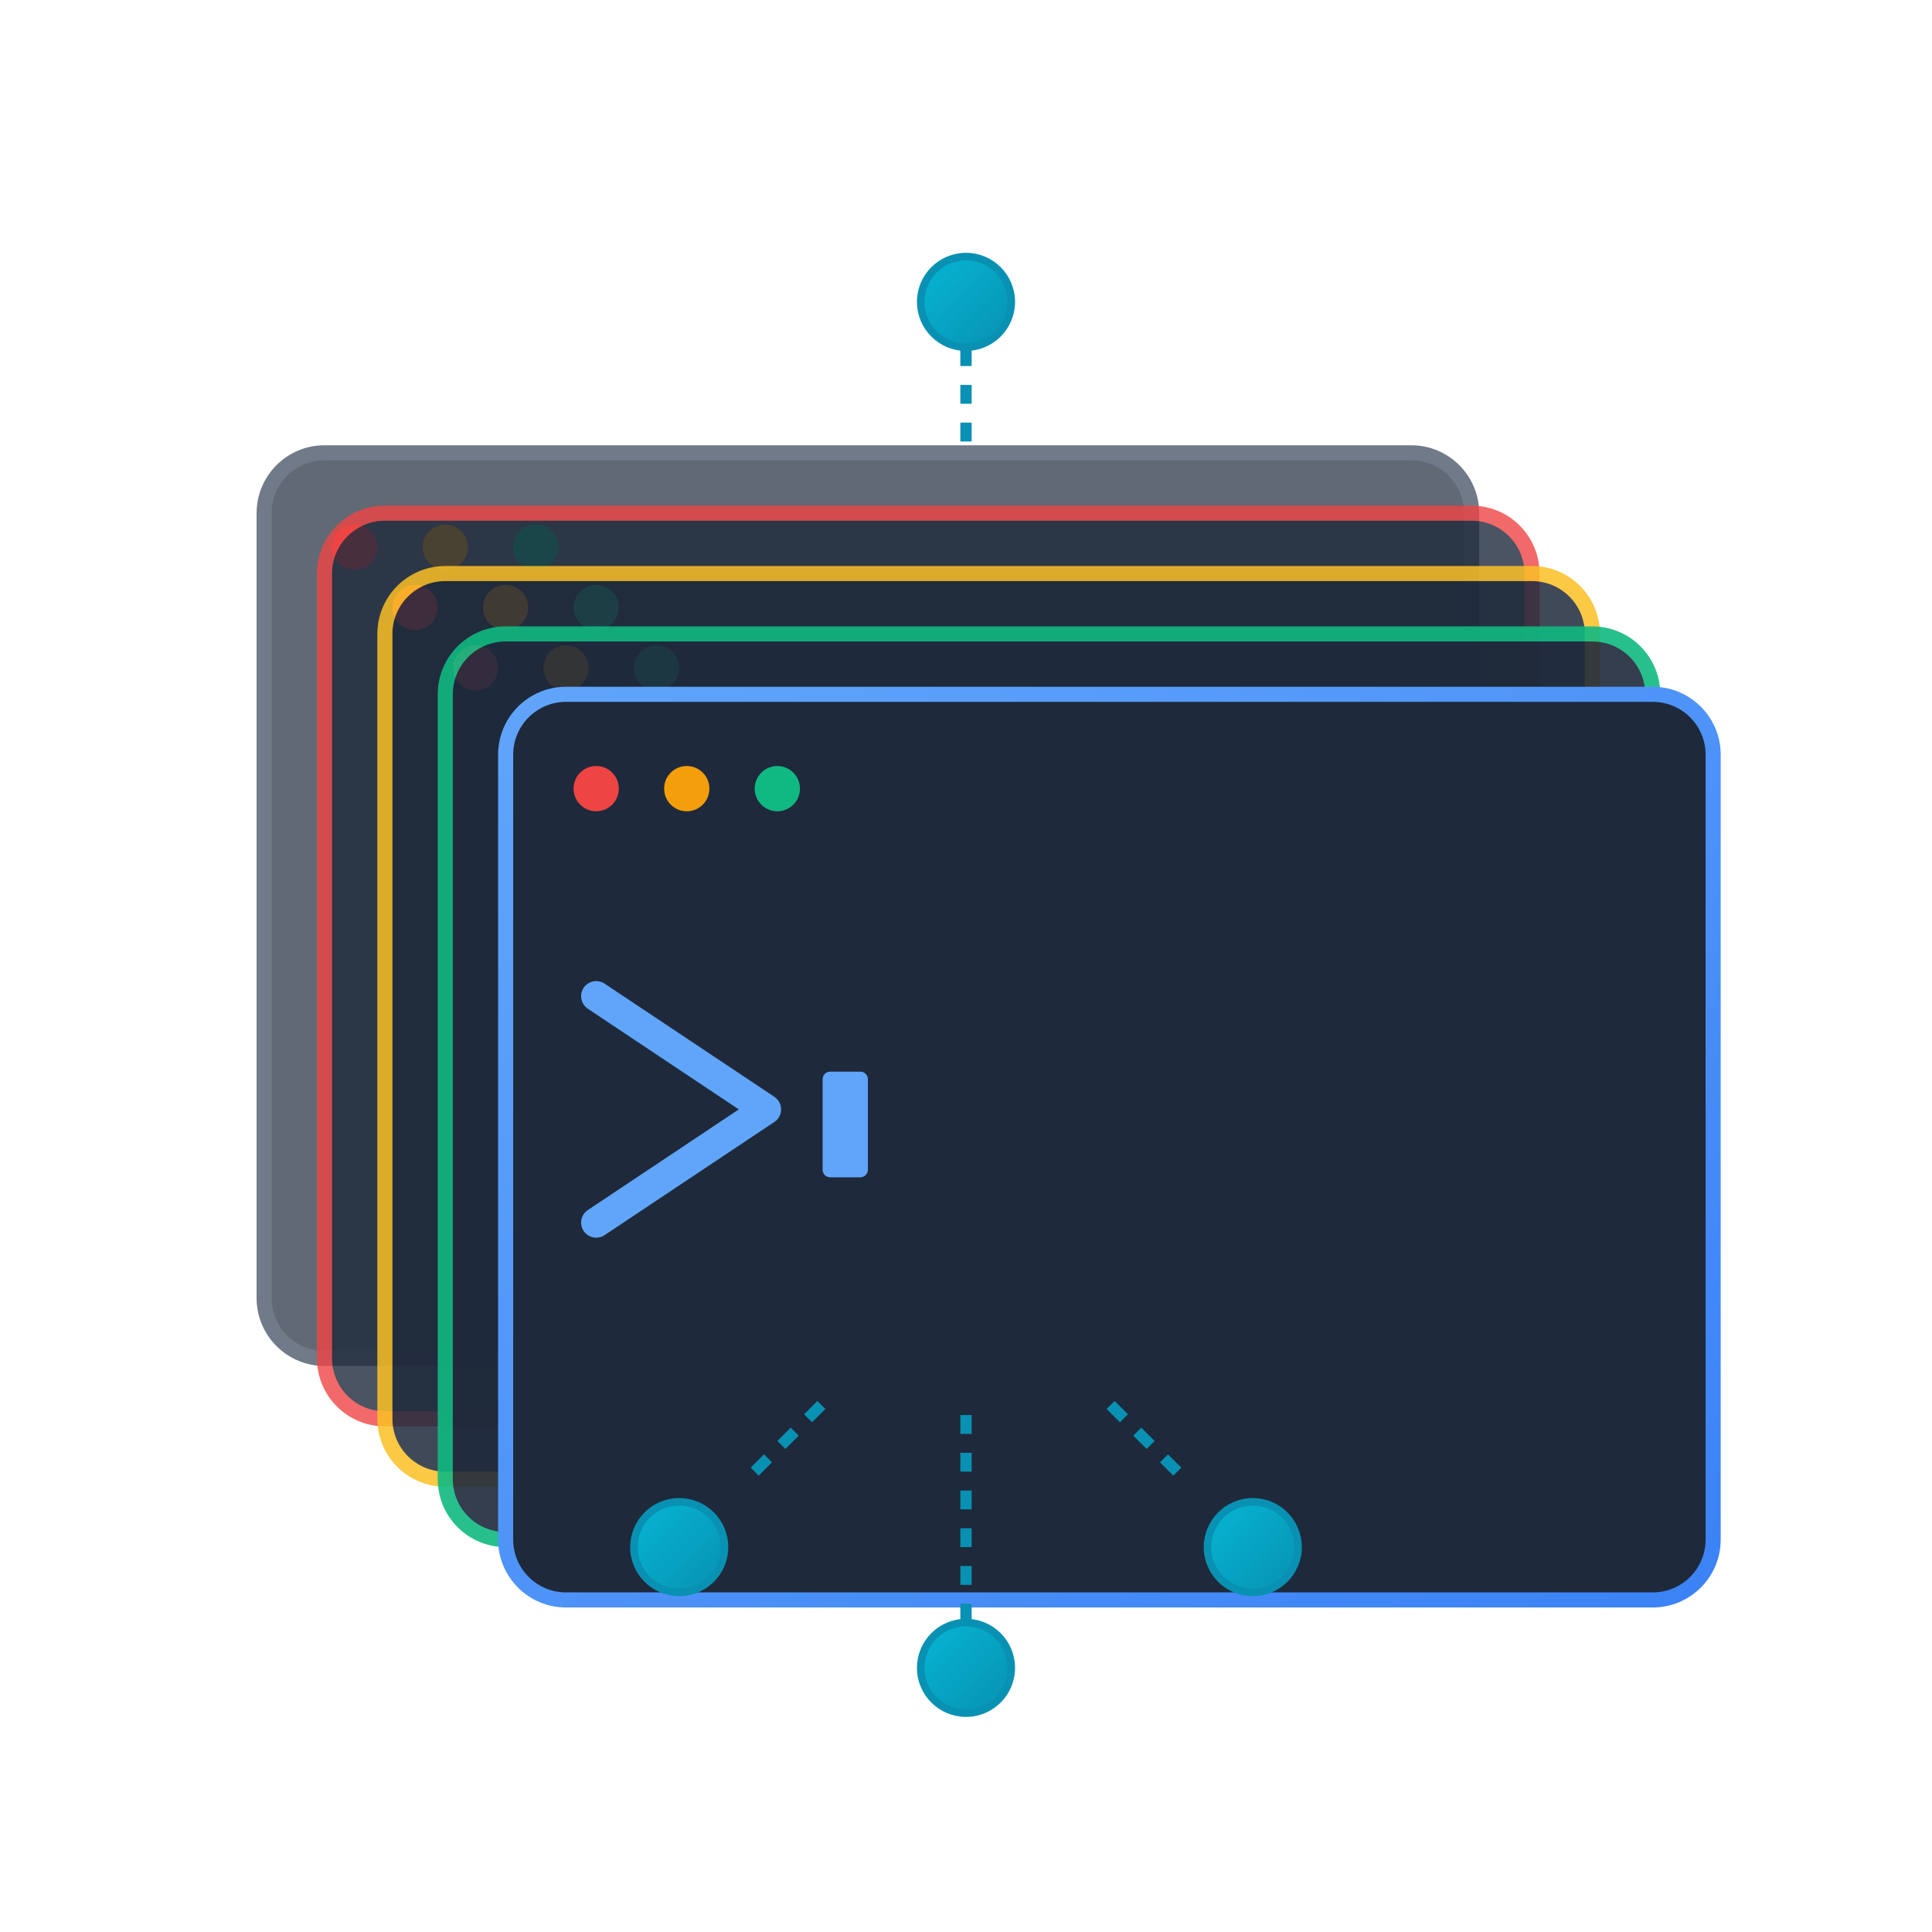
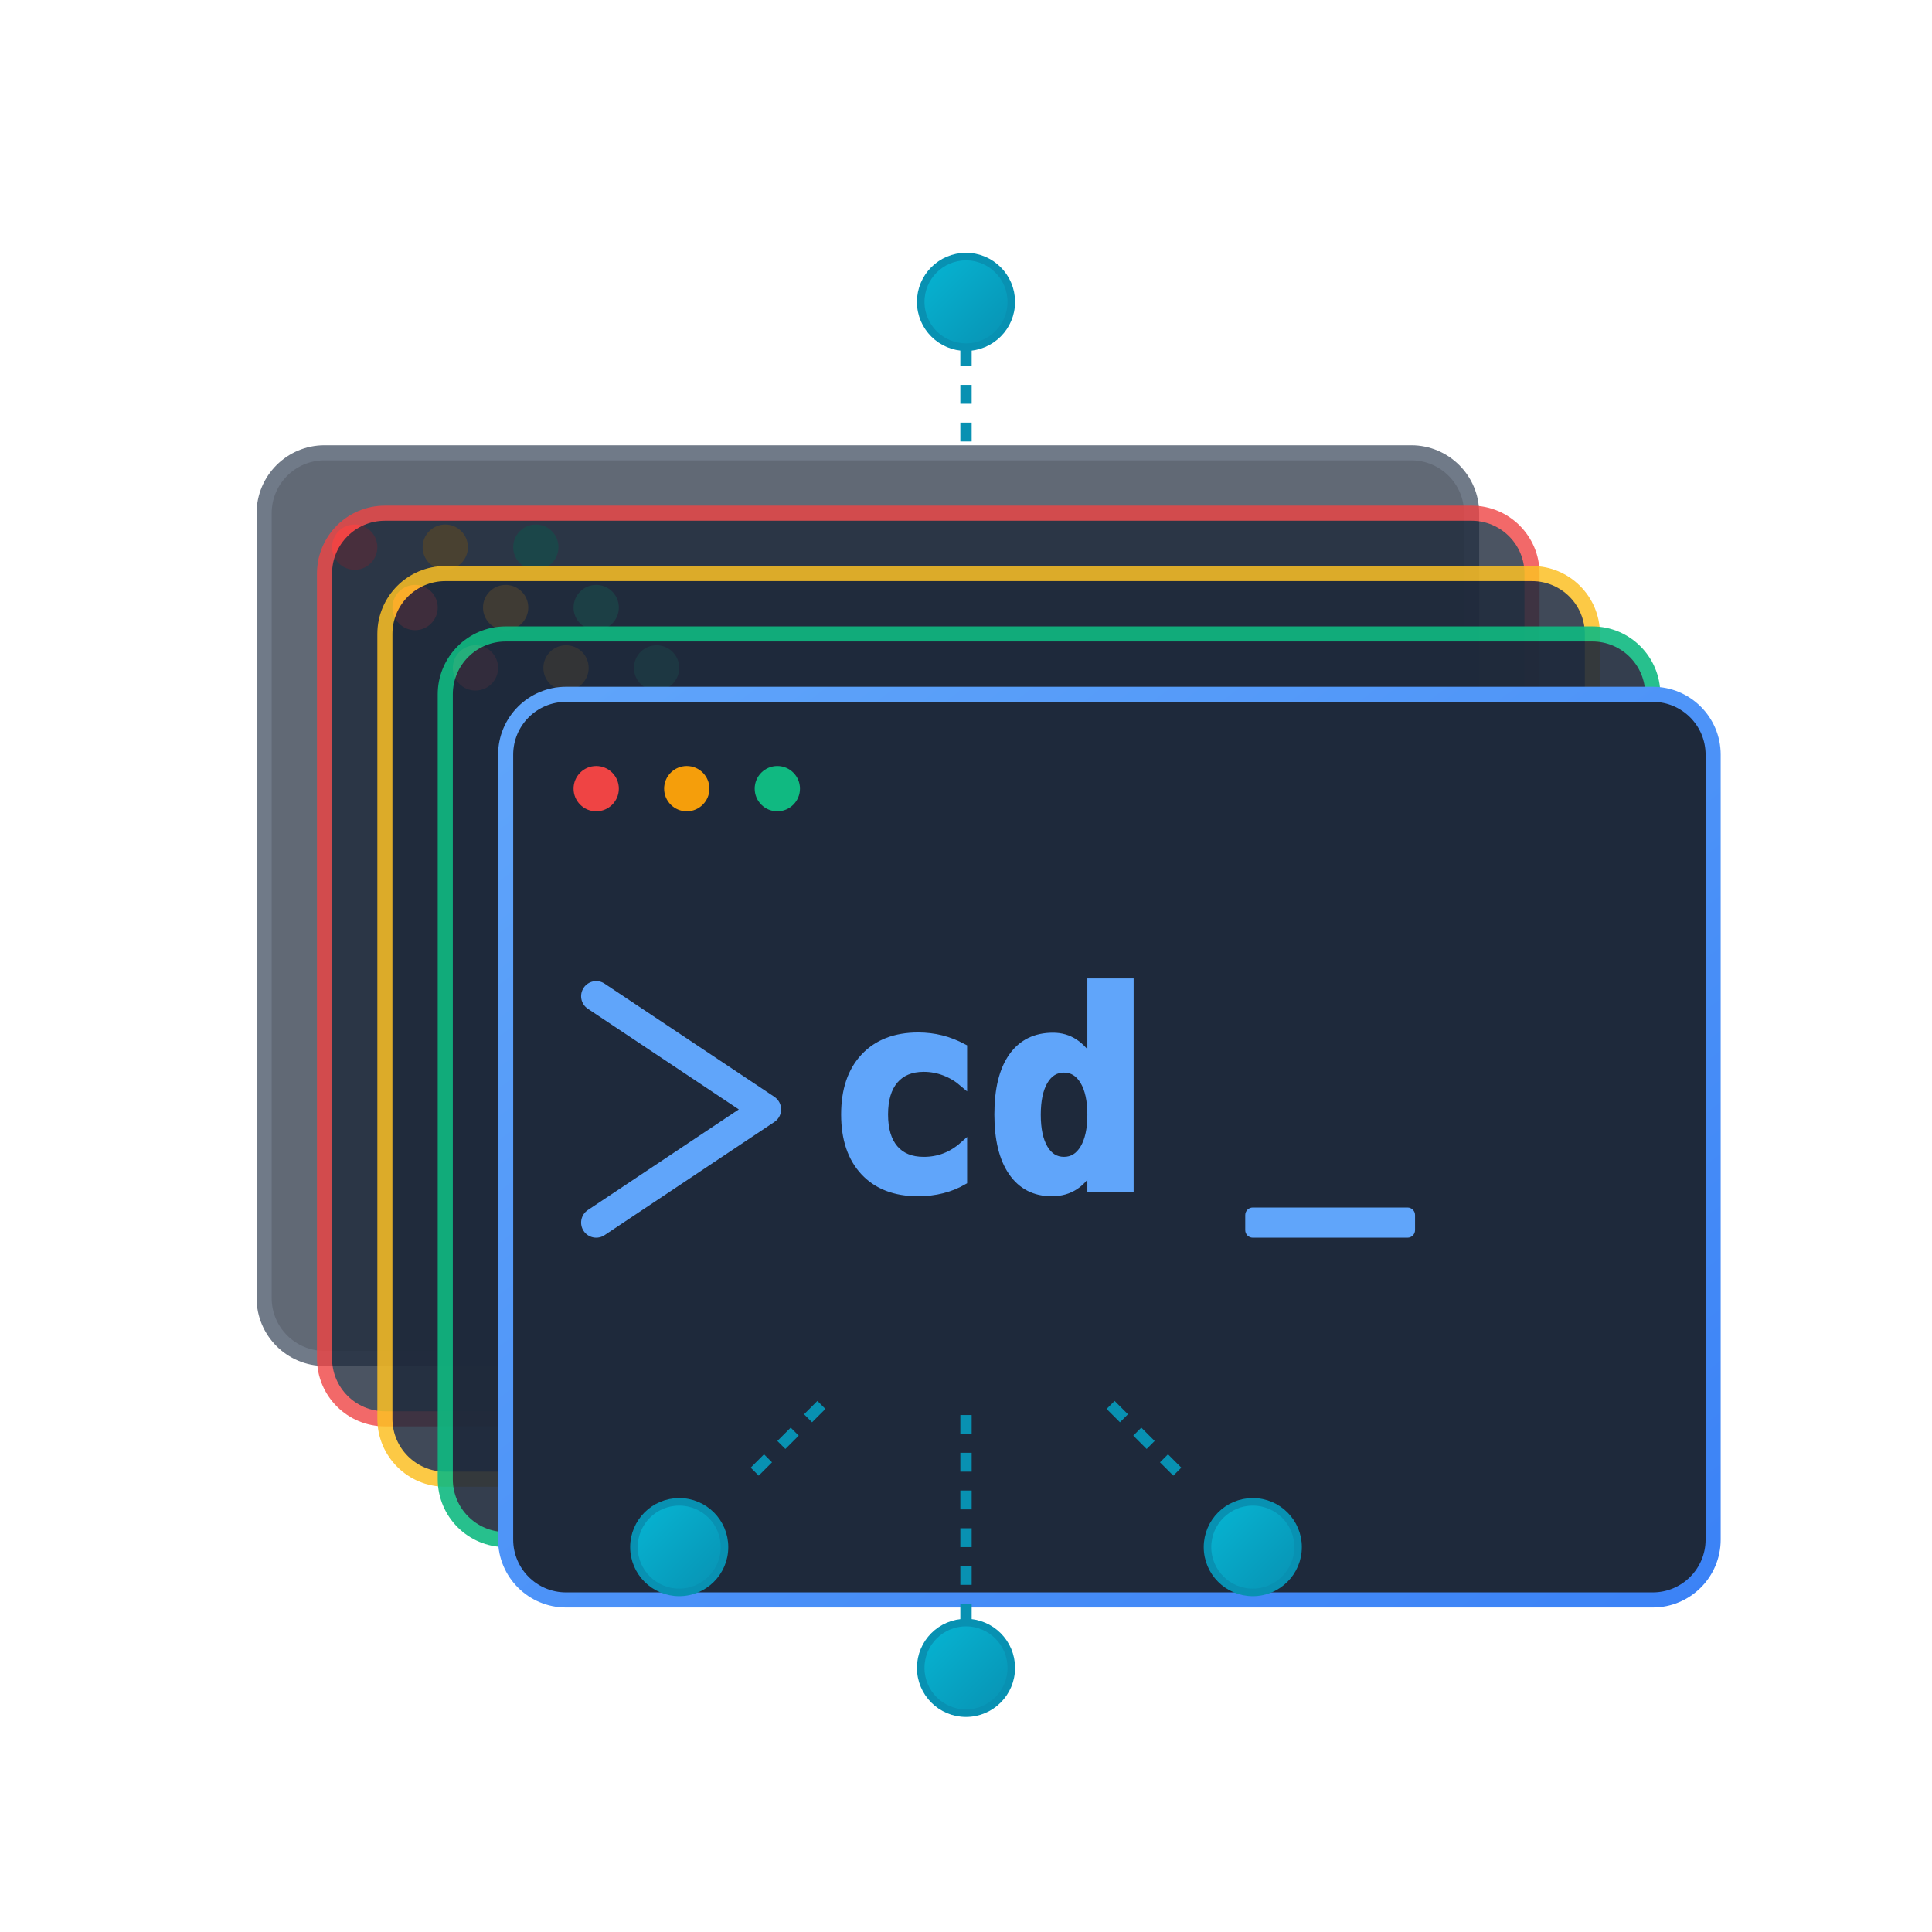
<svg xmlns="http://www.w3.org/2000/svg" width="512" height="512" viewBox="0 0 512 512" fill="none">
  <defs>
    <linearGradient id="terminalGradient" x1="0%" y1="0%" x2="100%" y2="100%">
      <stop offset="0%" style="stop-color:#60a5fa;stop-opacity:1" />
      <stop offset="100%" style="stop-color:#3b82f6;stop-opacity:1" />
    </linearGradient>
    <linearGradient id="connectionGradient" x1="0%" y1="0%" x2="100%" y2="100%">
      <stop offset="0%" style="stop-color:#06b6d4;stop-opacity:1" />
      <stop offset="100%" style="stop-color:#0891b2;stop-opacity:1" />
    </linearGradient>
  </defs>
  <circle cx="256" cy="80" r="12" fill="url(#connectionGradient)" stroke="#0891b2" stroke-width="2" />
  <line x1="256" y1="92" x2="256" y2="120" stroke="#0891b2" stroke-width="3" stroke-dasharray="5,5" />
  <rect x="70" y="120" width="320" height="240" rx="16" fill="#1e293b" stroke="#334155" stroke-width="4" opacity="0.7" />
  <circle cx="94" cy="145" r="6" fill="#ef4444" />
  <circle cx="118" cy="145" r="6" fill="#f59e0b" />
  <circle cx="142" cy="145" r="6" fill="#10b981" />
  <rect x="86" y="136" width="320" height="240" rx="16" fill="#1e293b" stroke="#ef4444" stroke-width="4" opacity="0.8" />
  <circle cx="110" cy="161" r="6" fill="#ef4444" />
  <circle cx="134" cy="161" r="6" fill="#f59e0b" />
  <circle cx="158" cy="161" r="6" fill="#10b981" />
  <rect x="102" y="152" width="320" height="240" rx="16" fill="#1e293b" stroke="#fbbf24" stroke-width="4" opacity="0.85" />
  <circle cx="126" cy="177" r="6" fill="#ef4444" />
  <circle cx="150" cy="177" r="6" fill="#f59e0b" />
  <circle cx="174" cy="177" r="6" fill="#10b981" />
  <rect x="118" y="168" width="320" height="240" rx="16" fill="#1e293b" stroke="#10b981" stroke-width="4" opacity="0.9" />
  <circle cx="142" cy="193" r="6" fill="#ef4444" />
  <circle cx="166" cy="193" r="6" fill="#f59e0b" />
  <circle cx="190" cy="193" r="6" fill="#10b981" />
  <rect x="134" y="184" width="320" height="240" rx="16" fill="#1e293b" stroke="url(#terminalGradient)" stroke-width="4" />
  <circle cx="158" cy="209" r="6" fill="#ef4444" />
  <circle cx="182" cy="209" r="6" fill="#f59e0b" />
  <circle cx="206" cy="209" r="6" fill="#10b981" />
  <path d="M 158 264 L 203 294 L 158 324" stroke="#60a5fa" stroke-width="8" stroke-linecap="round" stroke-linejoin="round" fill="none" />
-   <rect x="218" y="284" width="12" height="28" rx="2" fill="#60a5fa">
+   <text x="218" y="315" font-family="monospace" font-size="72" font-weight="bold" fill="#60a5fa" stroke="#60a5fa" stroke-width="2" paint-order="stroke">cd</text>
+   <rect x="330" y="320" width="45" height="8" rx="2" fill="#60a5fa">
    <animate attributeName="opacity" values="1;0;1" dur="1.5s" repeatCount="indefinite" />
  </rect>
  <circle cx="180" cy="410" r="12" fill="url(#connectionGradient)" stroke="#0891b2" stroke-width="2" />
  <line x1="200" y1="390" x2="220" y2="370" stroke="#0891b2" stroke-width="3" stroke-dasharray="5,5" />
  <circle cx="332" cy="410" r="12" fill="url(#connectionGradient)" stroke="#0891b2" stroke-width="2" />
  <line x1="312" y1="390" x2="292" y2="370" stroke="#0891b2" stroke-width="3" stroke-dasharray="5,5" />
  <circle cx="256" cy="442" r="12" fill="url(#connectionGradient)" stroke="#0891b2" stroke-width="2" />
  <line x1="256" y1="430" x2="256" y2="370" stroke="#0891b2" stroke-width="3" stroke-dasharray="5,5" />
</svg>
